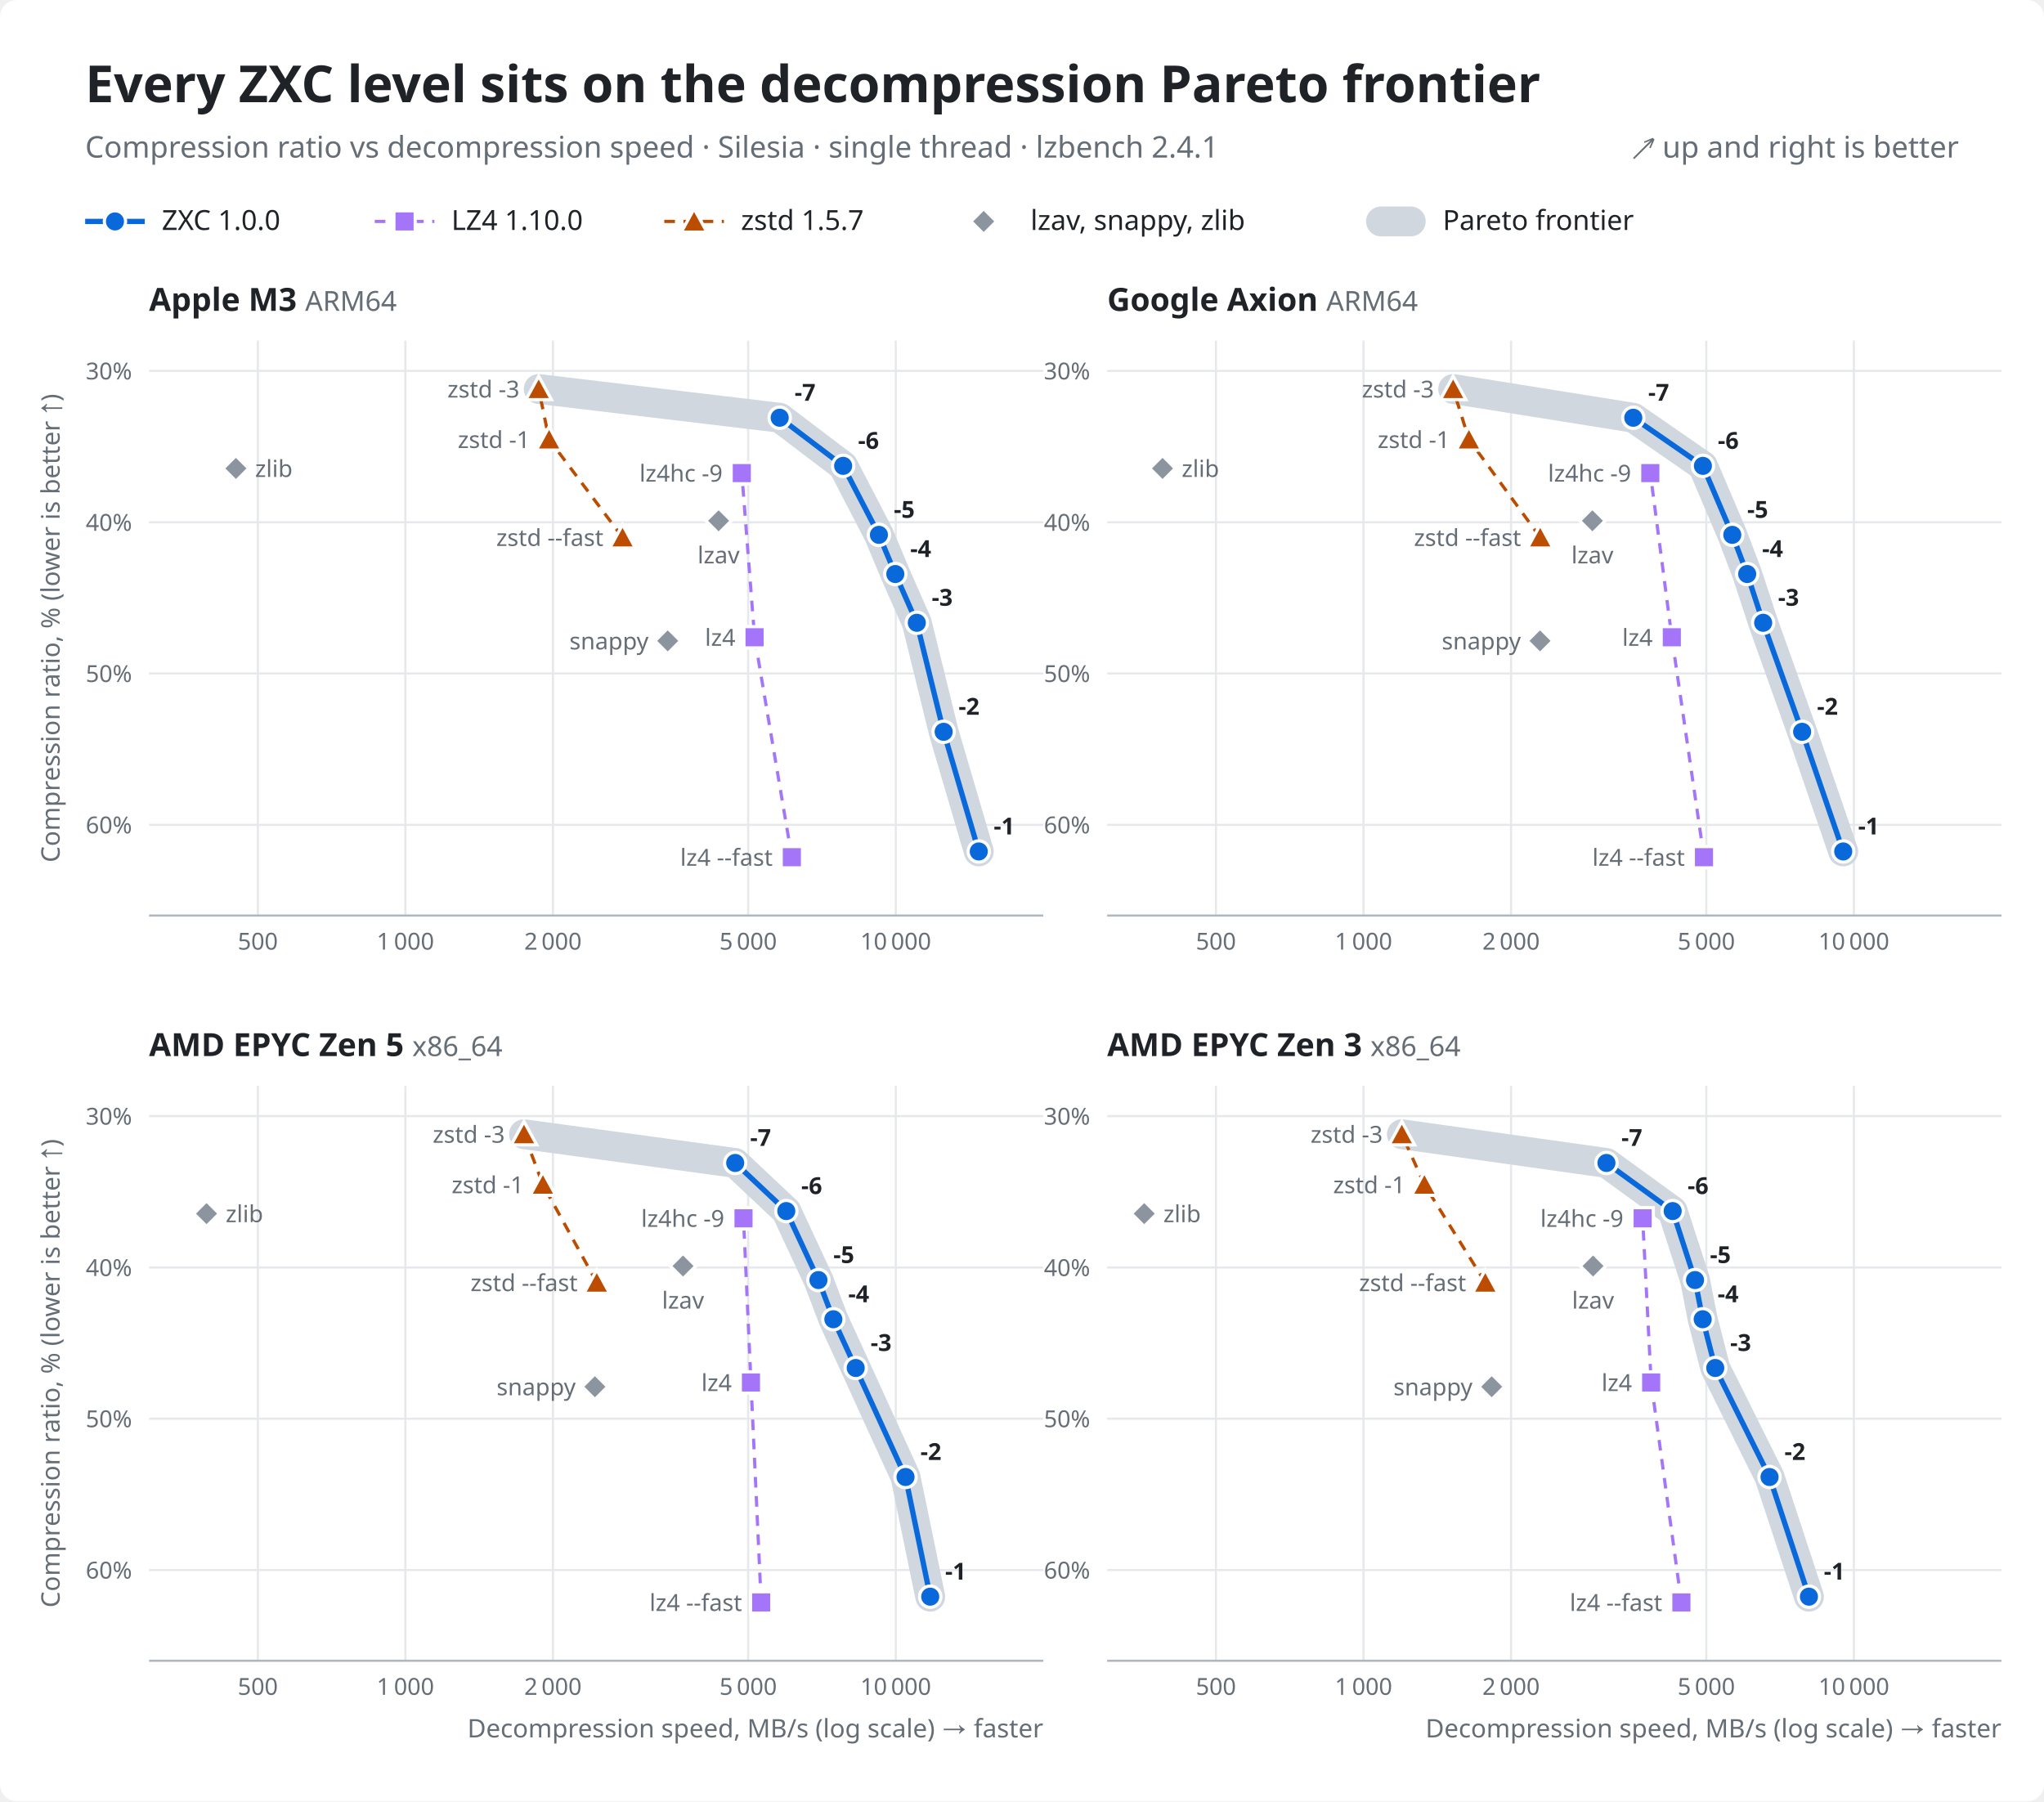
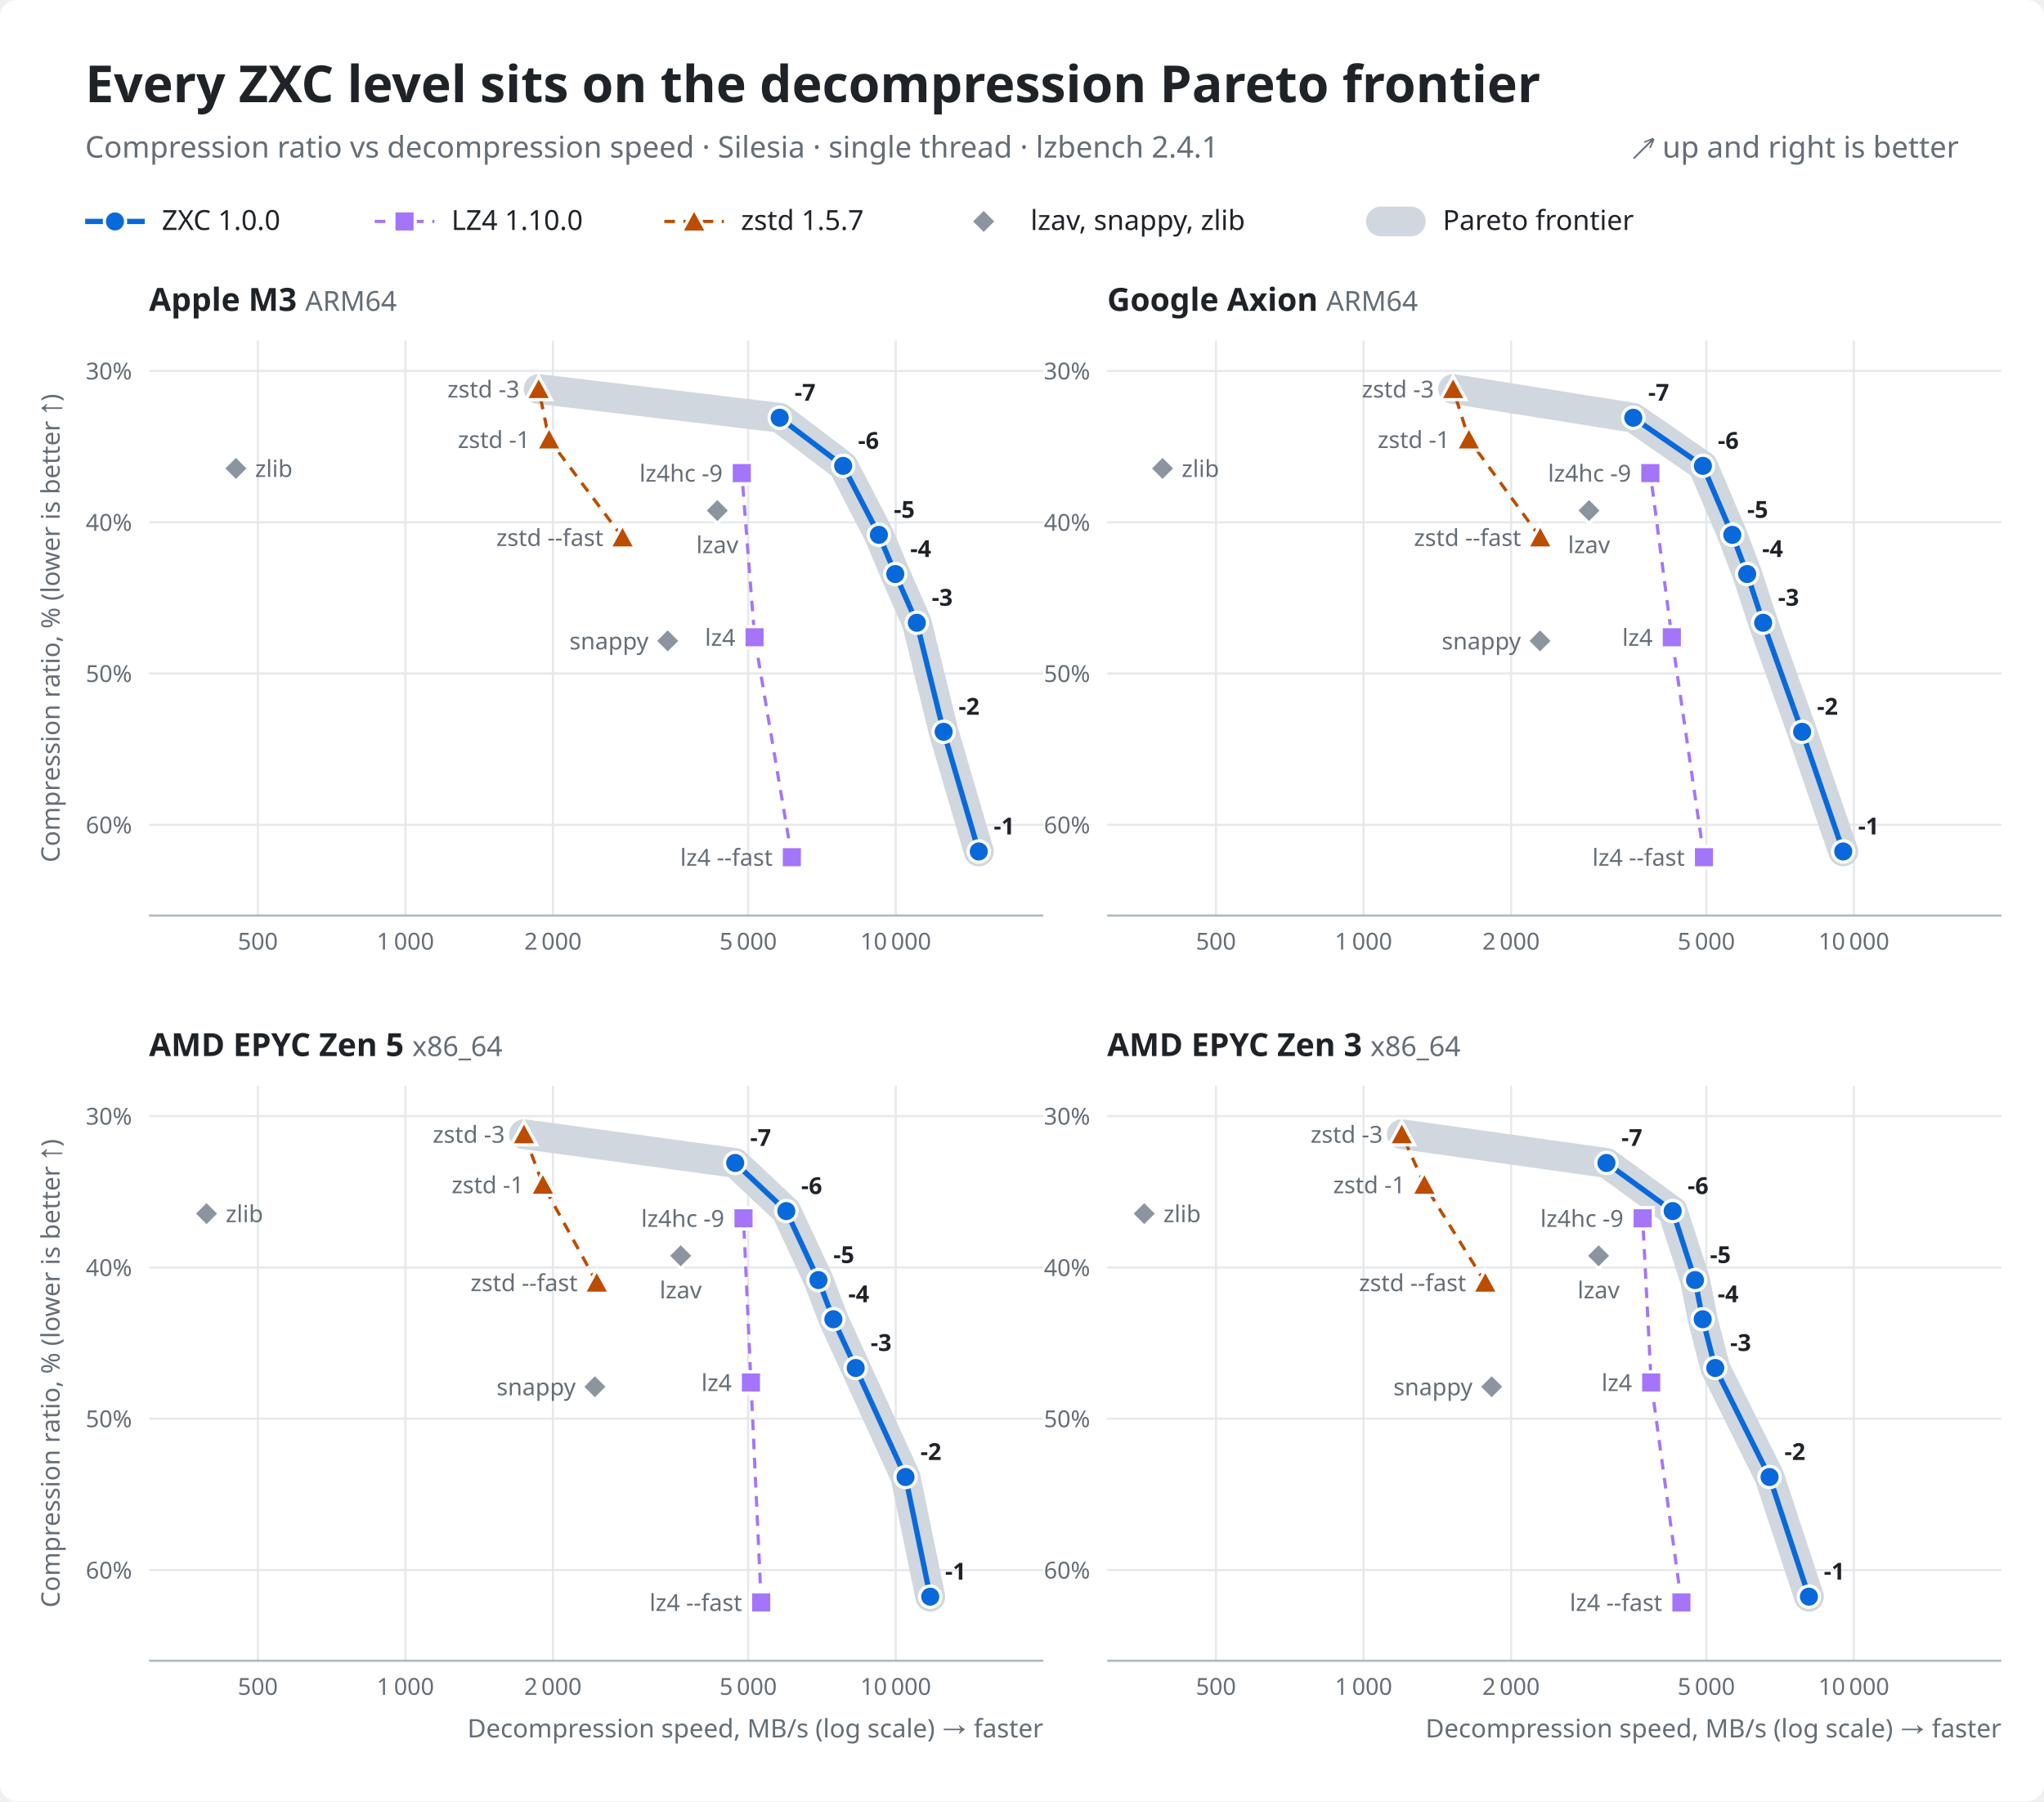
<svg xmlns="http://www.w3.org/2000/svg" viewBox="0 0 960 846" width="960" height="846" role="img" aria-label="Decompression speed versus compression ratio for ZXC, LZ4, zstd, lzav, snappy and zlib on four CPUs, with the Pareto frontier">
  <style>text{font-family:-apple-system,BlinkMacSystemFont,"Segoe UI","Noto Sans",Helvetica,Arial,sans-serif;font-size:11px}.t{font-size:24px;font-weight:700}.st{font-size:14px}.pt{font-size:15px;font-weight:600}.pa{font-size:13px;font-weight:400}.ax{font-size:12px}.b{font-weight:600}.lg{font-size:13px}.num{font-variant-numeric:tabular-nums}.grid,.axis{stroke-width:1}.ring{stroke-width:1.5}.zl{fill:none;stroke-width:2.5;stroke-linejoin:round}.vl{fill:none;stroke-width:1.5;stroke-dasharray:5 4}.ol{fill:none;stroke-width:1.5;stroke-dasharray:5 4}.fr{fill:none;stroke-width:14;stroke-linejoin:round;stroke-linecap:round}.bg{fill:#ffffff}text{fill:#1f2328}.mu{fill:#656d76}.grid{stroke:#e6e8eb}.axis{stroke:#afb8c1}.zl{stroke:#0969da}.zp{fill:#0969da}.gp{fill:#8c959f}.ol{stroke:#bc4c00}.op{fill:#bc4c00}.ring{stroke:#ffffff}.fr{stroke:#d0d7de}.vp{fill:#a475f9}.vl{stroke:#a475f9}@media (prefers-color-scheme:dark){.bg{fill:#0d1117}text{fill:#e6edf3}.mu{fill:#8d96a0}.grid{stroke:#21262d}.axis{stroke:#3d444d}.zl{stroke:#4493f8}.zp{fill:#4493f8}.gp{fill:#6e7681}.ol{stroke:#db6d28}.op{fill:#db6d28}.ring{stroke:#0d1117}.fr{stroke:#30363d}.vp{fill:#bc8cff}.vl{stroke:#bc8cff}}.m{text-anchor:middle}.e{text-anchor:end}</style>
  <rect class="bg" width="960" height="846" rx="8" />
  <text x="40" y="48" class="t">Every ZXC level sits on the decompression Pareto frontier</text>
  <text x="40" y="74" class="st mu">Compression ratio vs decompression speed · Silesia · single thread · lzbench 2.4.1</text>
  <text x="920" y="74" class="st mu e">↗ up and right is better</text>
  <path class="zl" d="M40 104h28" />
  <circle class="zp ring" cx="54" cy="104" r="5" />
  <text x="76" y="108" class="lg">ZXC 1.0.0</text>
  <path class="vl" d="M176 104h28" />
  <rect class="vp ring" x="185" y="99" width="10" height="10" />
  <text x="212" y="108" class="lg">LZ4 1.10.0</text>
  <path class="ol" d="M312 104h28" />
  <path class="op ring" d="M326 98l6 11h-12z" />
  <text x="348" y="108" class="lg">zstd 1.5.7</text>
  <path class="gp ring" d="M462 98l6 6l-6 6l-6-6z" />
  <text x="484" y="108" class="lg">lzav, snappy, zlib</text>
  <path class="fr" d="M648.6 104h14" />
  <text x="677.6" y="108" class="lg">Pareto frontier</text>
  <path class="grid" d="M121.1 160v270" />
  <text x="121.1" y="446" class="mu num m">500</text>
  <path class="grid" d="M190.4 160v270" />
  <text x="190.4" y="446" class="mu num m">1 000</text>
  <path class="grid" d="M259.7 160v270" />
  <text x="259.7" y="446" class="mu num m">2 000</text>
  <path class="grid" d="M351.4 160v270" />
  <text x="351.4" y="446" class="mu num m">5 000</text>
  <path class="grid" d="M420.7 160v270" />
  <text x="420.7" y="446" class="mu num m">10 000</text>
  <path class="grid" d="M70 174.2h420" />
  <text x="62" y="178.2" class="mu num e">30%</text>
  <path class="grid" d="M70 245.3h420" />
  <text x="62" y="249.3" class="mu num e">40%</text>
  <path class="grid" d="M70 316.3h420" />
  <text x="62" y="320.3" class="mu num e">50%</text>
  <path class="grid" d="M70 387.4h420" />
  <text x="62" y="391.4" class="mu num e">60%</text>
  <path class="axis" d="M70 430h420" />
  <text class="ax mu m" transform="translate(28 295) rotate(-90)">Compression ratio, % (lower is better ↑)</text>
  <text x="70" y="146" class="pt">Apple M3 <tspan class="pa mu">ARM64</tspan>
  </text>
  <polyline class="fr" points="459.7,399.9 443.2,343.7 430.6,292.5 420.5,269.6 412.8,251.2 396,218.8 366.2,196.2 253,182.7" />
  <polyline class="vl" points="371.9,402.6 354.4,299.3 348.4,222.2" />
  <rect class="vp ring" x="366.9" y="397.6" width="10" height="10" />
  <text x="362.9" y="406.6" class="mu e">lz4 --fast</text>
  <rect class="vp ring" x="349.4" y="294.3" width="10" height="10" />
  <text x="345.4" y="303.3" class="mu e">lz4</text>
  <rect class="vp ring" x="343.4" y="217.2" width="10" height="10" />
  <text x="339.4" y="226.2" class="mu e">lz4hc -9</text>
  <polyline class="ol" points="292.4,252.4 257.9,206.4 253,182.7" />
  <path class="op ring" d="M292.4 246.4l6 11h-12z" />
  <text x="283.4" y="256.4" class="mu e">zstd --fast</text>
  <path class="op ring" d="M257.9 200.4l6 11h-12z" />
  <text x="248.9" y="210.4" class="mu e">zstd -1</text>
  <path class="op ring" d="M253 176.7l6 11h-12z" />
  <text x="244" y="186.7" class="mu e">zstd -3</text>
-   <path class="gp ring" d="M337.5 238.6l6 6l-6 6l-6-6z" />
-   <text x="337.5" y="264.6" class="mu m">lzav</text>
+   <path class="gp ring" d="M336.9 233.8l6 6l-6 6l-6-6z" />
+   <text x="336.9" y="259.8" class="mu m">lzav</text>
  <path class="gp ring" d="M313.6 295l6 6l-6 6l-6-6z" />
  <text x="304.6" y="305" class="mu e">snappy</text>
  <path class="gp ring" d="M110.8 214l6 6l-6 6l-6-6z" />
  <text x="119.8" y="224" class="mu">zlib</text>
  <polyline class="zl" points="459.7,399.9 443.2,343.7 430.6,292.5 420.5,269.6 412.8,251.2 396,218.8 366.2,196.2" />
  <circle class="zp ring" cx="459.7" cy="399.9" r="5" />
  <text x="466.7" y="391.9" class="b">-1</text>
  <circle class="zp ring" cx="443.2" cy="343.7" r="5" />
  <text x="450.2" y="335.7" class="b">-2</text>
  <circle class="zp ring" cx="430.6" cy="292.5" r="5" />
  <text x="437.6" y="284.5" class="b">-3</text>
  <circle class="zp ring" cx="420.5" cy="269.6" r="5" />
  <text x="427.5" y="261.6" class="b">-4</text>
  <circle class="zp ring" cx="412.8" cy="251.2" r="5" />
  <text x="419.8" y="243.2" class="b">-5</text>
  <circle class="zp ring" cx="396" cy="218.8" r="5" />
  <text x="403" y="210.8" class="b">-6</text>
  <circle class="zp ring" cx="366.2" cy="196.2" r="5" />
  <text x="373.2" y="188.2" class="b">-7</text>
  <path class="grid" d="M571.1 160v270" />
  <text x="571.1" y="446" class="mu num m">500</text>
  <path class="grid" d="M640.4 160v270" />
  <text x="640.4" y="446" class="mu num m">1 000</text>
  <path class="grid" d="M709.7 160v270" />
  <text x="709.7" y="446" class="mu num m">2 000</text>
  <path class="grid" d="M801.4 160v270" />
  <text x="801.4" y="446" class="mu num m">5 000</text>
  <path class="grid" d="M870.7 160v270" />
  <text x="870.7" y="446" class="mu num m">10 000</text>
  <path class="grid" d="M520 174.2h420" />
  <text x="512" y="178.2" class="mu num e">30%</text>
  <path class="grid" d="M520 245.3h420" />
  <text x="512" y="249.3" class="mu num e">40%</text>
  <path class="grid" d="M520 316.3h420" />
  <text x="512" y="320.3" class="mu num e">50%</text>
  <path class="grid" d="M520 387.4h420" />
  <text x="512" y="391.4" class="mu num e">60%</text>
  <path class="axis" d="M520 430h420" />
  <text x="520" y="146" class="pt">Google Axion <tspan class="pa mu">ARM64</tspan>
  </text>
  <polyline class="fr" points="865.7,399.9 846.4,343.7 828.1,292.5 820.6,269.6 813.6,251.2 799.8,218.8 767.1,196.2 682.5,182.7" />
  <polyline class="vl" points="800.3,402.6 785.2,299.3 775.1,222.2" />
  <rect class="vp ring" x="795.3" y="397.6" width="10" height="10" />
  <text x="791.3" y="406.6" class="mu e">lz4 --fast</text>
  <rect class="vp ring" x="780.2" y="294.3" width="10" height="10" />
  <text x="776.2" y="303.3" class="mu e">lz4</text>
  <rect class="vp ring" x="770.1" y="217.2" width="10" height="10" />
  <text x="766.1" y="226.2" class="mu e">lz4hc -9</text>
  <polyline class="ol" points="723.4,252.4 689.9,206.4 682.5,182.7" />
  <path class="op ring" d="M723.4 246.4l6 11h-12z" />
  <text x="714.4" y="256.4" class="mu e">zstd --fast</text>
  <path class="op ring" d="M689.9 200.4l6 11h-12z" />
  <text x="680.9" y="210.4" class="mu e">zstd -1</text>
  <path class="op ring" d="M682.5 176.7l6 11h-12z" />
  <text x="673.5" y="186.7" class="mu e">zstd -3</text>
-   <path class="gp ring" d="M747.9 238.6l6 6l-6 6l-6-6z" />
-   <text x="747.9" y="264.6" class="mu m">lzav</text>
+   <path class="gp ring" d="M746.3 233.8l6 6l-6 6l-6-6z" />
+   <text x="746.3" y="259.8" class="mu m">lzav</text>
  <path class="gp ring" d="M723.3 295l6 6l-6 6l-6-6z" />
  <text x="714.3" y="305" class="mu e">snappy</text>
  <path class="gp ring" d="M546 214l6 6l-6 6l-6-6z" />
  <text x="555" y="224" class="mu">zlib</text>
  <polyline class="zl" points="865.7,399.9 846.4,343.7 828.1,292.5 820.6,269.6 813.6,251.2 799.8,218.8 767.1,196.2" />
  <circle class="zp ring" cx="865.7" cy="399.9" r="5" />
  <text x="872.7" y="391.9" class="b">-1</text>
  <circle class="zp ring" cx="846.4" cy="343.7" r="5" />
  <text x="853.4" y="335.7" class="b">-2</text>
  <circle class="zp ring" cx="828.1" cy="292.5" r="5" />
  <text x="835.1" y="284.5" class="b">-3</text>
  <circle class="zp ring" cx="820.6" cy="269.6" r="5" />
  <text x="827.6" y="261.6" class="b">-4</text>
  <circle class="zp ring" cx="813.6" cy="251.2" r="5" />
  <text x="820.6" y="243.2" class="b">-5</text>
  <circle class="zp ring" cx="799.8" cy="218.8" r="5" />
  <text x="806.8" y="210.8" class="b">-6</text>
  <circle class="zp ring" cx="767.1" cy="196.2" r="5" />
  <text x="774.1" y="188.2" class="b">-7</text>
  <path class="grid" d="M121.1 510v270" />
  <text x="121.1" y="796" class="mu num m">500</text>
  <path class="grid" d="M190.4 510v270" />
  <text x="190.4" y="796" class="mu num m">1 000</text>
  <path class="grid" d="M259.7 510v270" />
  <text x="259.7" y="796" class="mu num m">2 000</text>
  <path class="grid" d="M351.4 510v270" />
  <text x="351.4" y="796" class="mu num m">5 000</text>
  <path class="grid" d="M420.7 510v270" />
  <text x="420.7" y="796" class="mu num m">10 000</text>
  <path class="grid" d="M70 524.2h420" />
  <text x="62" y="528.2" class="mu num e">30%</text>
  <path class="grid" d="M70 595.3h420" />
  <text x="62" y="599.3" class="mu num e">40%</text>
  <path class="grid" d="M70 666.3h420" />
  <text x="62" y="670.3" class="mu num e">50%</text>
  <path class="grid" d="M70 737.4h420" />
  <text x="62" y="741.4" class="mu num e">60%</text>
  <path class="axis" d="M70 780h420" />
  <text class="ax mu m" transform="translate(28 645) rotate(-90)">Compression ratio, % (lower is better ↑)</text>
  <text x="490" y="816" class="ax mu e">Decompression speed, MB/s (log scale) → faster</text>
  <text x="70" y="496" class="pt">AMD EPYC Zen 5 <tspan class="pa mu">x86_64</tspan>
  </text>
  <polyline class="fr" points="436.9,749.9 425.3,693.7 401.9,642.5 391.4,619.6 384.4,601.2 369.3,568.8 345.3,546.2 246.1,532.7" />
  <polyline class="vl" points="357.5,752.6 352.7,649.3 349.2,572.2" />
  <rect class="vp ring" x="352.5" y="747.6" width="10" height="10" />
  <text x="348.5" y="756.6" class="mu e">lz4 --fast</text>
  <rect class="vp ring" x="347.7" y="644.3" width="10" height="10" />
  <text x="343.7" y="653.3" class="mu e">lz4</text>
  <rect class="vp ring" x="344.2" y="567.2" width="10" height="10" />
  <text x="340.2" y="576.2" class="mu e">lz4hc -9</text>
  <polyline class="ol" points="280.3,602.4 255,556.4 246.1,532.7" />
  <path class="op ring" d="M280.3 596.4l6 11h-12z" />
  <text x="271.3" y="606.4" class="mu e">zstd --fast</text>
  <path class="op ring" d="M255 550.4l6 11h-12z" />
  <text x="246" y="560.4" class="mu e">zstd -1</text>
  <path class="op ring" d="M246.1 526.7l6 11h-12z" />
  <text x="237.1" y="536.7" class="mu e">zstd -3</text>
-   <path class="gp ring" d="M320.8 588.6l6 6l-6 6l-6-6z" />
-   <text x="320.8" y="614.6" class="mu m">lzav</text>
+   <path class="gp ring" d="M319.7 583.8l6 6l-6 6l-6-6z" />
+   <text x="319.7" y="609.8" class="mu m">lzav</text>
  <path class="gp ring" d="M279.4 645.3l6 6l-6 6l-6-6z" />
  <text x="270.4" y="655.3" class="mu e">snappy</text>
  <path class="gp ring" d="M97 564l6 6l-6 6l-6-6z" />
  <text x="106" y="574" class="mu">zlib</text>
  <polyline class="zl" points="436.9,749.9 425.3,693.7 401.9,642.5 391.4,619.6 384.4,601.2 369.3,568.8 345.3,546.2" />
  <circle class="zp ring" cx="436.9" cy="749.9" r="5" />
  <text x="443.9" y="741.9" class="b">-1</text>
  <circle class="zp ring" cx="425.3" cy="693.7" r="5" />
  <text x="432.3" y="685.7" class="b">-2</text>
  <circle class="zp ring" cx="401.9" cy="642.5" r="5" />
  <text x="408.9" y="634.5" class="b">-3</text>
  <circle class="zp ring" cx="391.4" cy="619.6" r="5" />
  <text x="398.4" y="611.6" class="b">-4</text>
  <circle class="zp ring" cx="384.4" cy="601.2" r="5" />
  <text x="391.4" y="593.2" class="b">-5</text>
  <circle class="zp ring" cx="369.3" cy="568.8" r="5" />
  <text x="376.3" y="560.8" class="b">-6</text>
  <circle class="zp ring" cx="345.3" cy="546.2" r="5" />
  <text x="352.3" y="538.2" class="b">-7</text>
  <path class="grid" d="M571.1 510v270" />
  <text x="571.1" y="796" class="mu num m">500</text>
  <path class="grid" d="M640.4 510v270" />
  <text x="640.4" y="796" class="mu num m">1 000</text>
  <path class="grid" d="M709.7 510v270" />
  <text x="709.7" y="796" class="mu num m">2 000</text>
  <path class="grid" d="M801.4 510v270" />
  <text x="801.4" y="796" class="mu num m">5 000</text>
  <path class="grid" d="M870.7 510v270" />
  <text x="870.7" y="796" class="mu num m">10 000</text>
  <path class="grid" d="M520 524.2h420" />
  <text x="512" y="528.2" class="mu num e">30%</text>
  <path class="grid" d="M520 595.3h420" />
  <text x="512" y="599.3" class="mu num e">40%</text>
  <path class="grid" d="M520 666.3h420" />
  <text x="512" y="670.3" class="mu num e">50%</text>
  <path class="grid" d="M520 737.4h420" />
  <text x="512" y="741.4" class="mu num e">60%</text>
  <path class="axis" d="M520 780h420" />
  <text x="940" y="816" class="ax mu e">Decompression speed, MB/s (log scale) → faster</text>
  <text x="520" y="496" class="pt">AMD EPYC Zen 3 <tspan class="pa mu">x86_64</tspan>
  </text>
  <polyline class="fr" points="849.6,749.9 831.1,693.7 805.6,642.5 799.7,619.6 796.1,601.2 785.6,568.8 754.5,546.2 658.4,532.7" />
  <polyline class="vl" points="789.7,752.6 775.5,649.3 771.5,572.2" />
  <rect class="vp ring" x="784.7" y="747.6" width="10" height="10" />
  <text x="780.7" y="756.6" class="mu e">lz4 --fast</text>
  <rect class="vp ring" x="770.5" y="644.3" width="10" height="10" />
  <text x="766.5" y="653.3" class="mu e">lz4</text>
  <rect class="vp ring" x="766.5" y="567.2" width="10" height="10" />
  <text x="762.5" y="576.2" class="mu e">lz4hc -9</text>
  <polyline class="ol" points="697.6,602.4 669,556.4 658.4,532.7" />
  <path class="op ring" d="M697.6 596.4l6 11h-12z" />
  <text x="688.6" y="606.4" class="mu e">zstd --fast</text>
  <path class="op ring" d="M669 550.4l6 11h-12z" />
  <text x="660" y="560.4" class="mu e">zstd -1</text>
  <path class="op ring" d="M658.4 526.7l6 11h-12z" />
  <text x="649.4" y="536.7" class="mu e">zstd -3</text>
-   <path class="gp ring" d="M748.2 588.6l6 6l-6 6l-6-6z" />
-   <text x="748.2" y="614.6" class="mu m">lzav</text>
+   <path class="gp ring" d="M750.8 583.8l6 6l-6 6l-6-6z" />
+   <text x="750.8" y="609.8" class="mu m">lzav</text>
  <path class="gp ring" d="M700.6 645.3l6 6l-6 6l-6-6z" />
  <text x="691.6" y="655.3" class="mu e">snappy</text>
  <path class="gp ring" d="M537.4 564l6 6l-6 6l-6-6z" />
  <text x="546.4" y="574" class="mu">zlib</text>
  <polyline class="zl" points="849.6,749.9 831.1,693.7 805.6,642.5 799.7,619.6 796.1,601.2 785.6,568.8 754.5,546.2" />
  <circle class="zp ring" cx="849.6" cy="749.9" r="5" />
  <text x="856.6" y="741.9" class="b">-1</text>
  <circle class="zp ring" cx="831.1" cy="693.7" r="5" />
  <text x="838.1" y="685.7" class="b">-2</text>
  <circle class="zp ring" cx="805.6" cy="642.5" r="5" />
  <text x="812.6" y="634.5" class="b">-3</text>
  <circle class="zp ring" cx="799.7" cy="619.6" r="5" />
  <text x="806.7" y="611.6" class="b">-4</text>
  <circle class="zp ring" cx="796.1" cy="601.2" r="5" />
  <text x="803.1" y="593.2" class="b">-5</text>
  <circle class="zp ring" cx="785.6" cy="568.8" r="5" />
  <text x="792.6" y="560.8" class="b">-6</text>
  <circle class="zp ring" cx="754.5" cy="546.2" r="5" />
  <text x="761.5" y="538.2" class="b">-7</text>
</svg>
